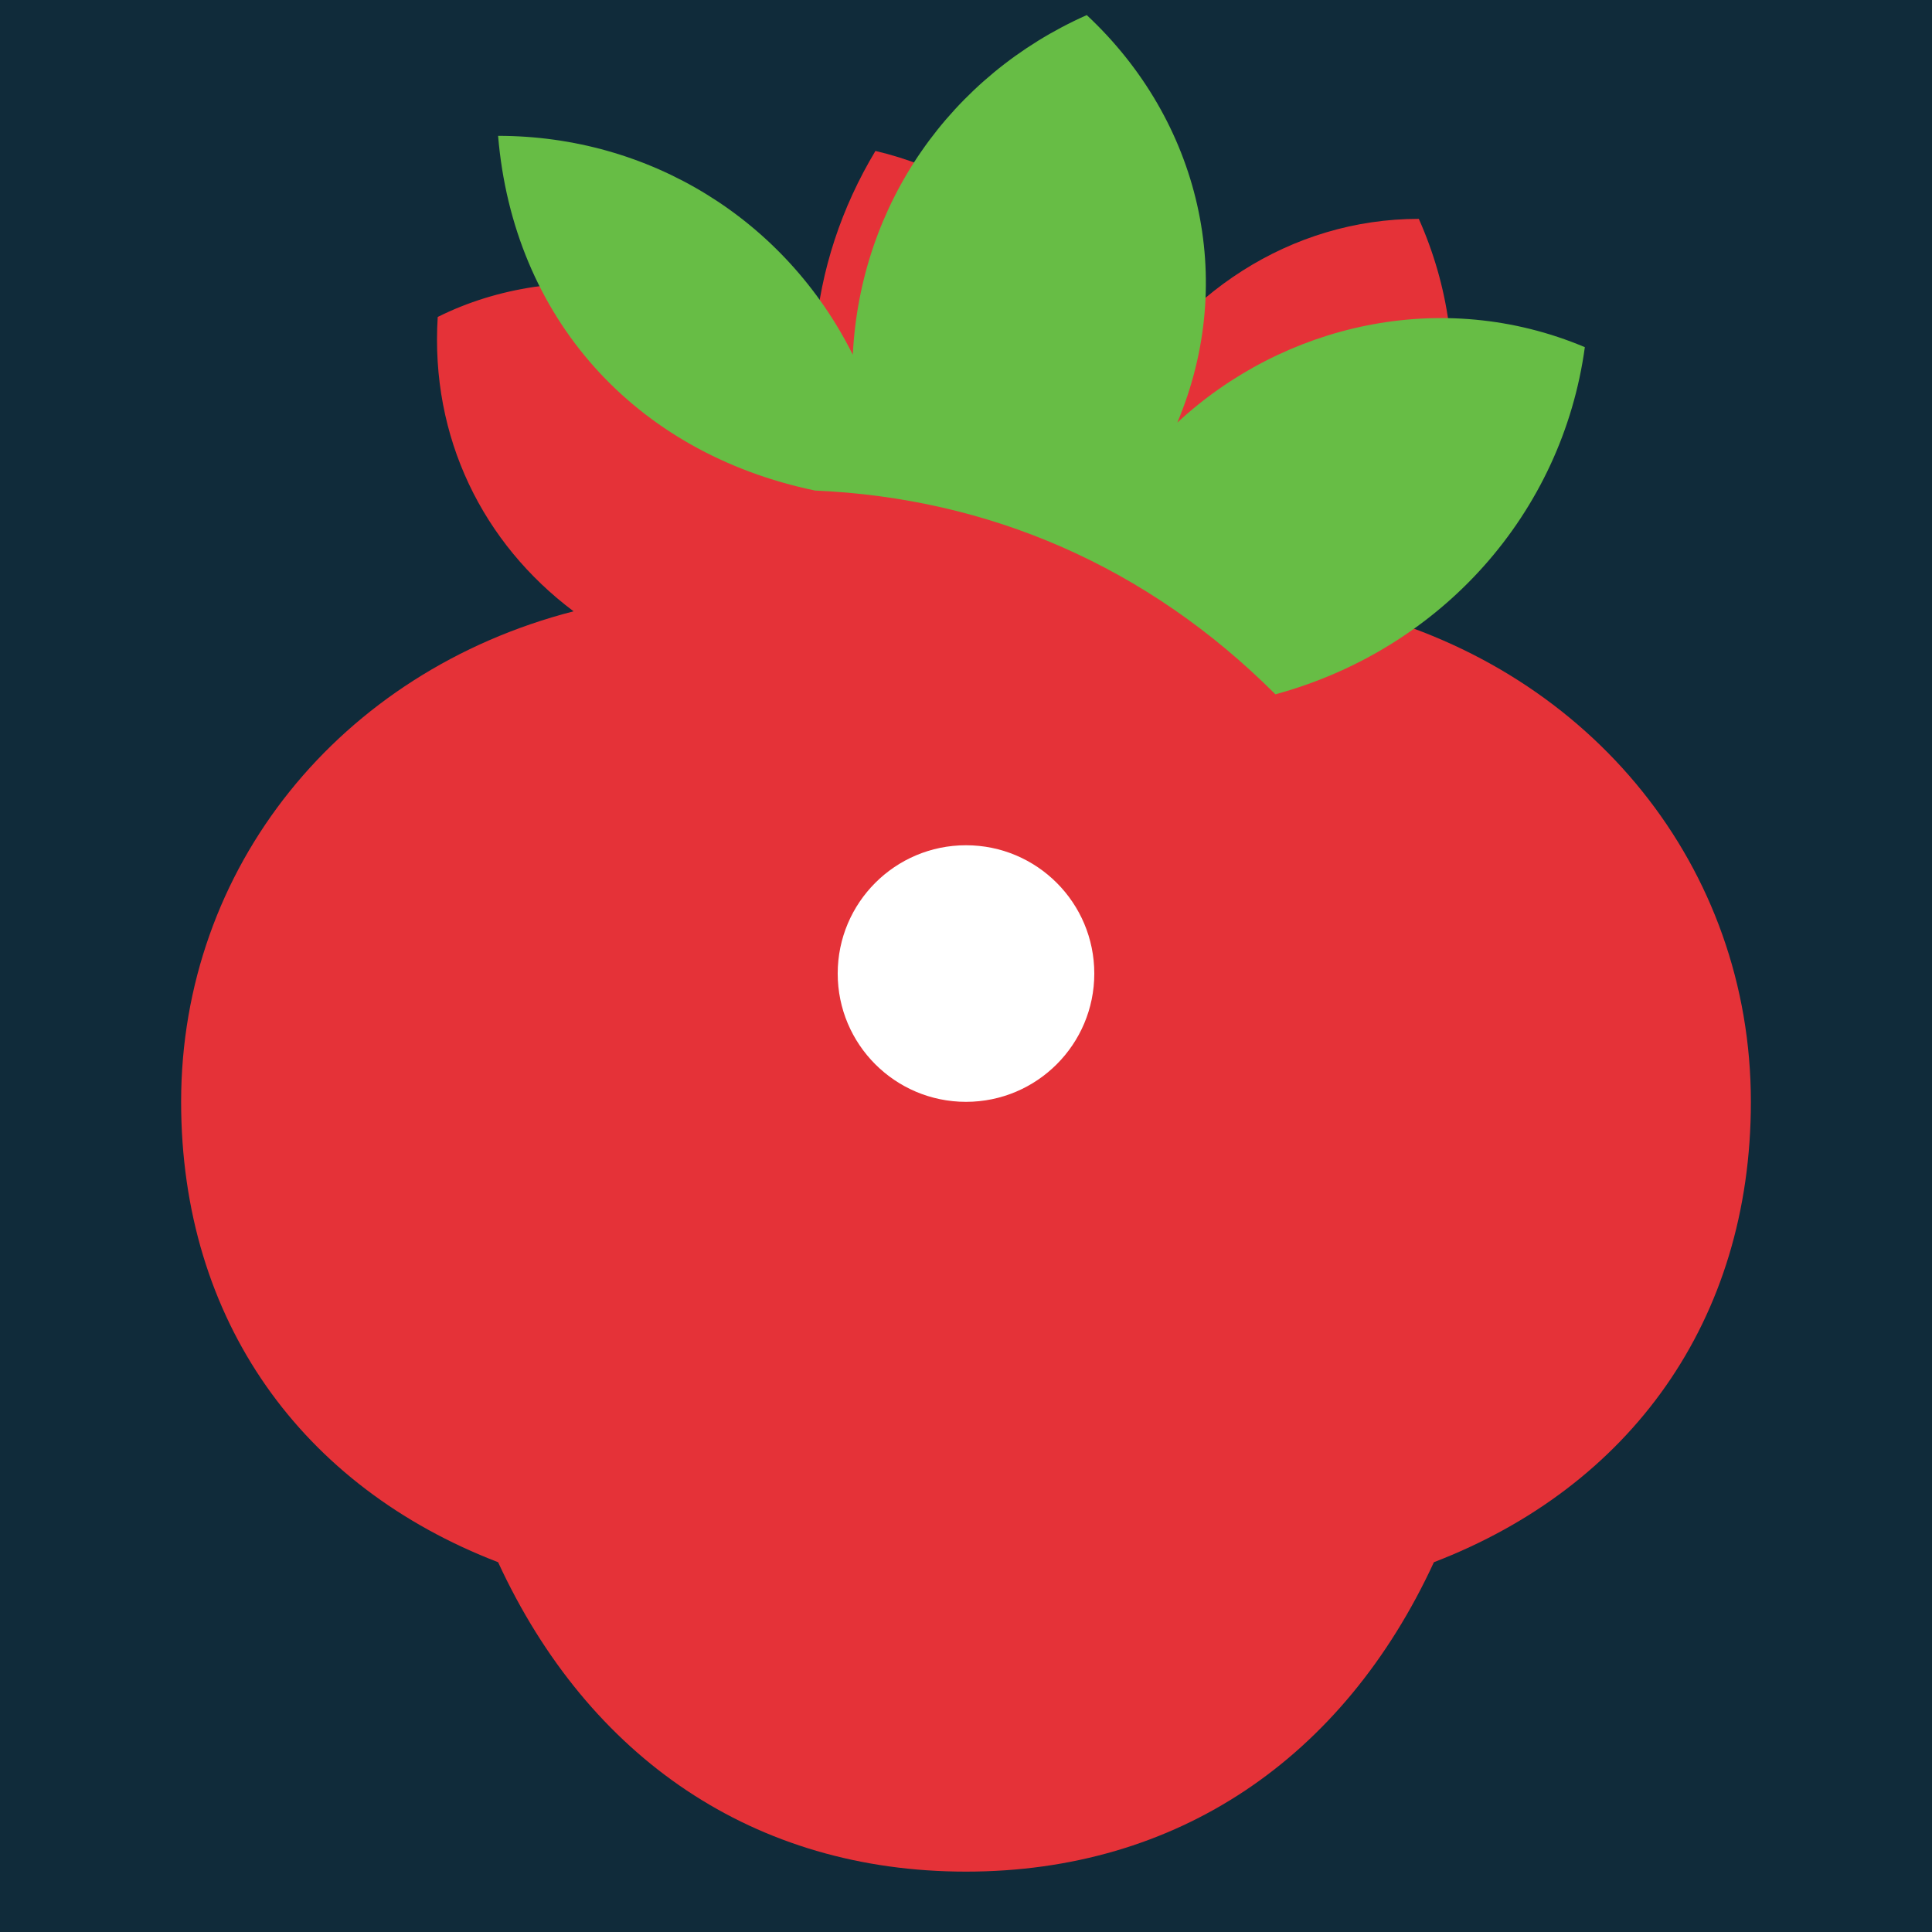
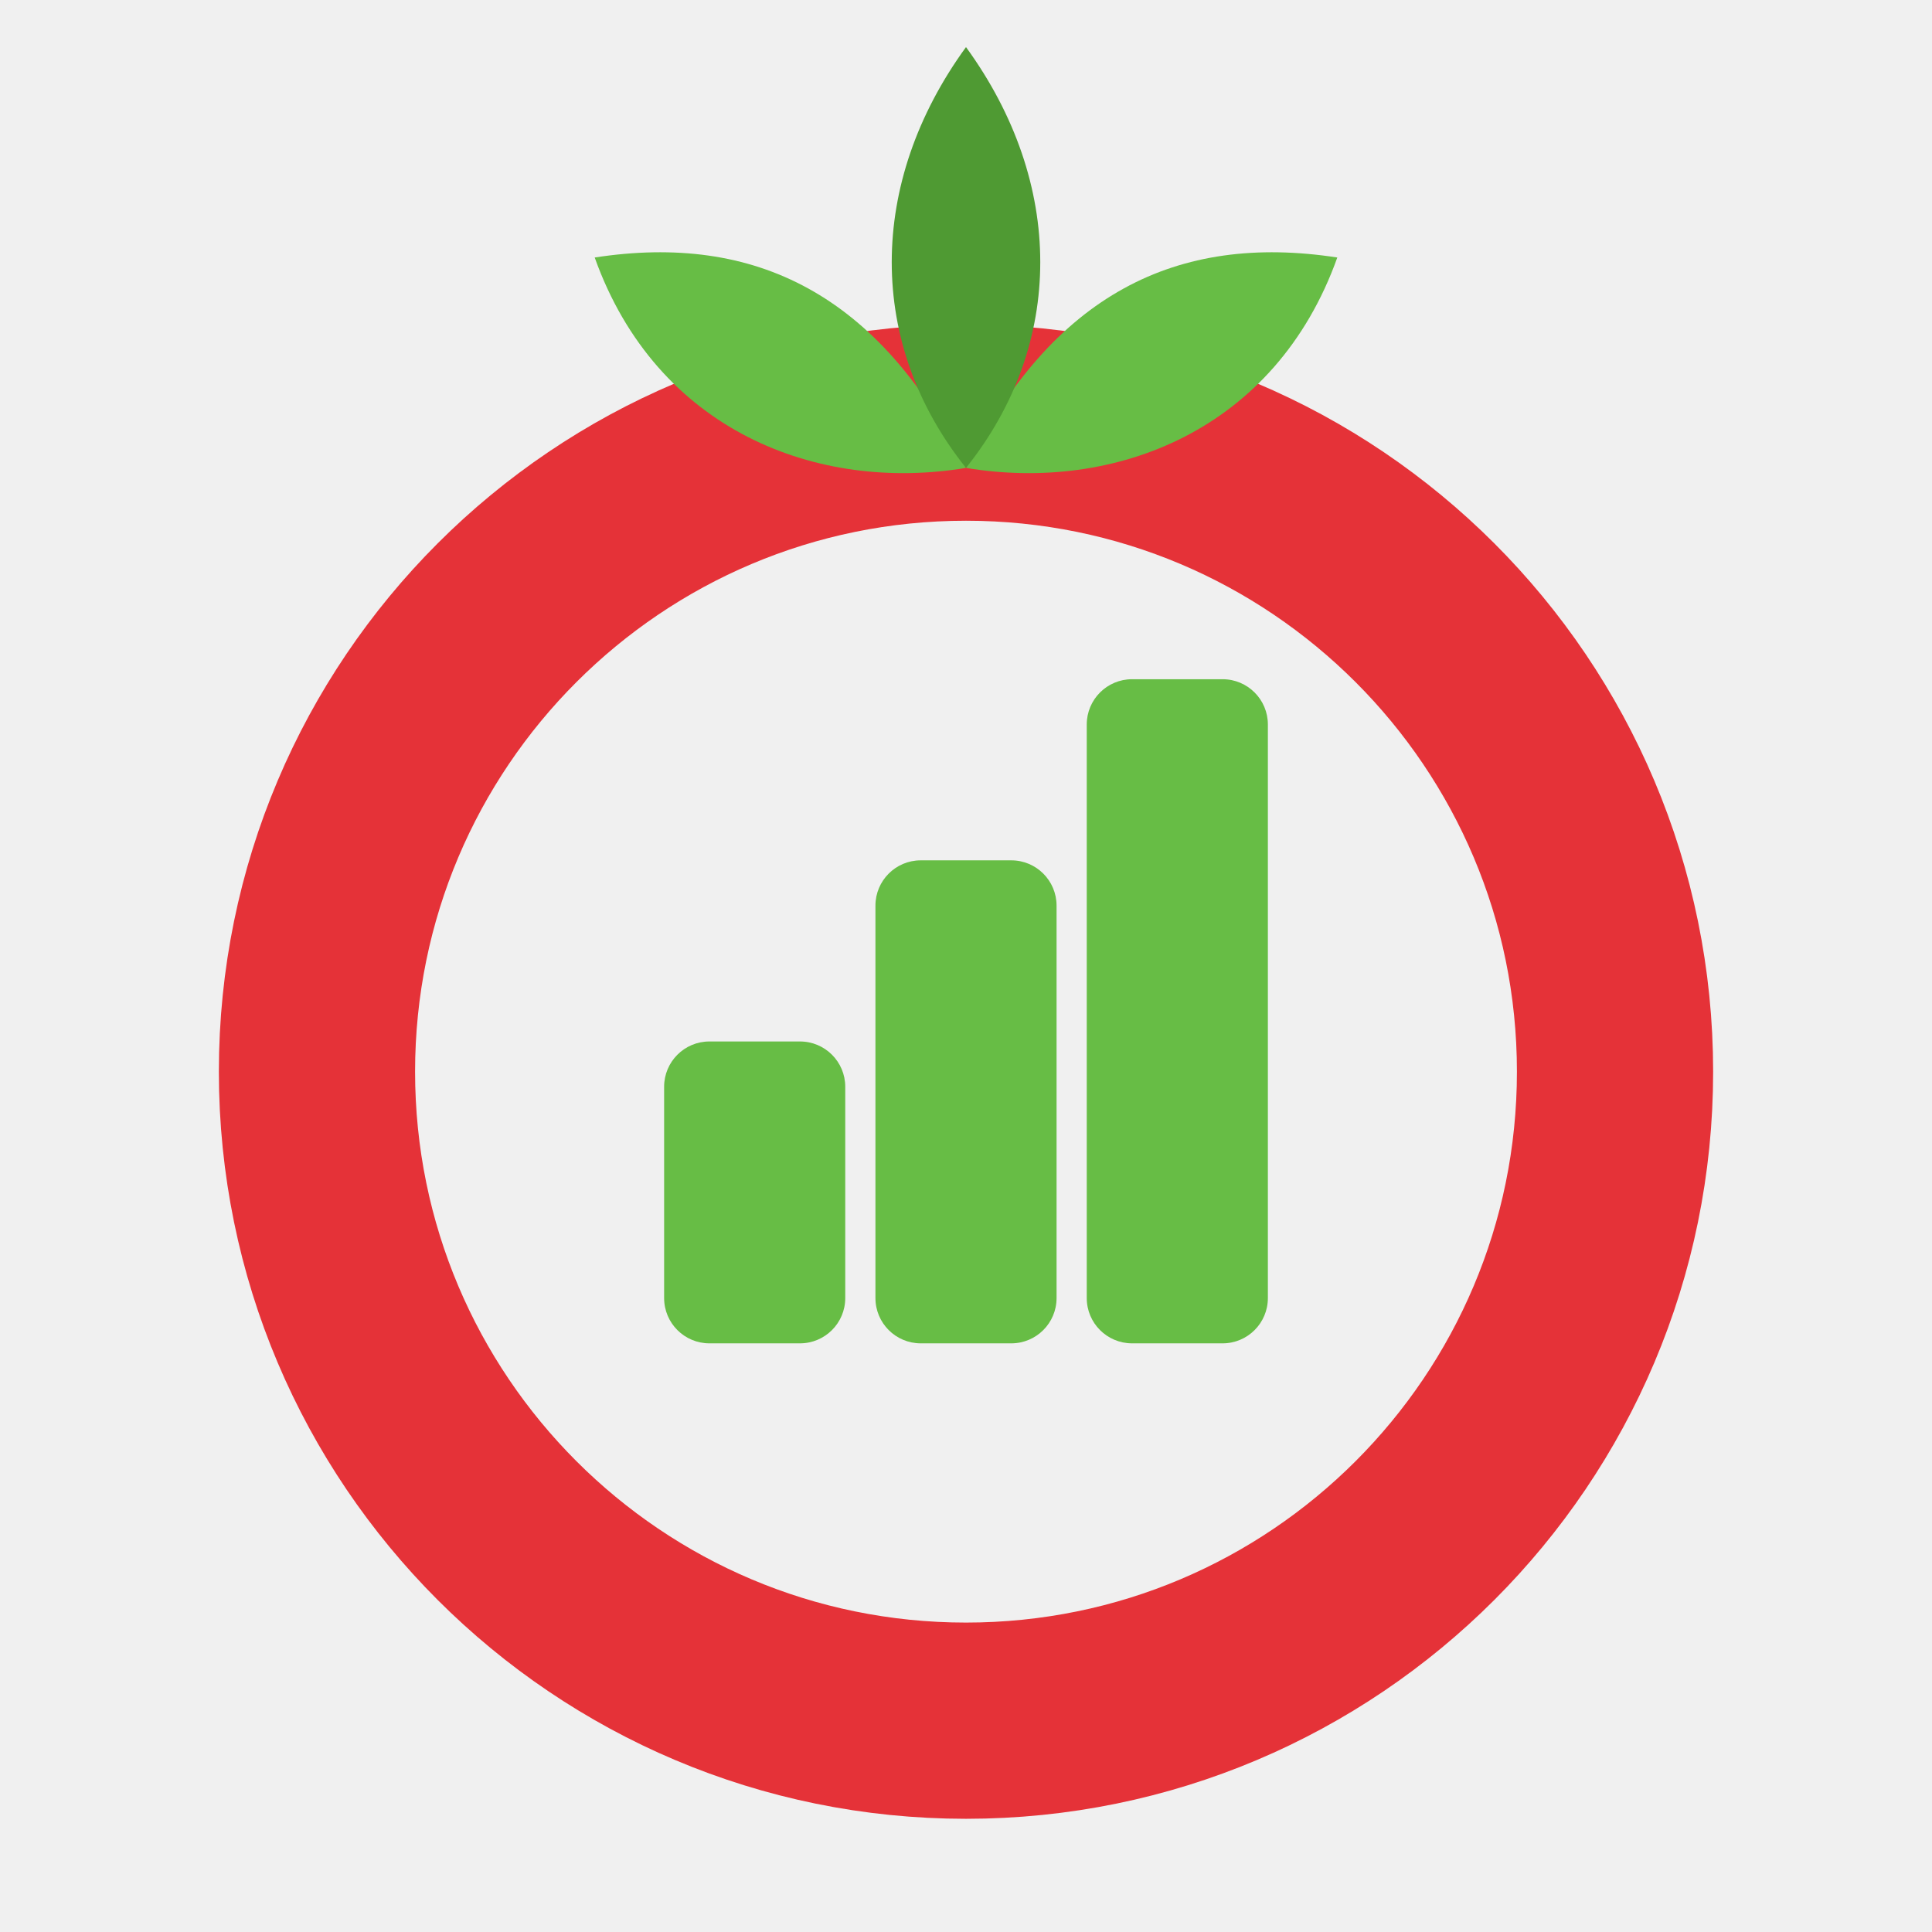
<svg xmlns="http://www.w3.org/2000/svg" width="256" height="256" viewBox="0 0 256 256">
-   <rect width="256" height="256" fill="#102b3a" />
-   <path d="M112 72c-7-19-5-37 4-52 17 4 29 17 32 34 8-15 23-25 40-25 8 18 5 38-8 52 31 8 52 34 52 65 0 29-16 51-42 61-12 26-34 41-62 41s-50-15-62-41c-26-10-42-32-42-61 0-31 21-57 52-65-12-9-19-23-18-39 16-8 37-5 54 6z" fill="#e53238" />
-   <path d="M108 65c-24-5-40-23-42-47 20 0 38 11 47 29 1-20 13-37 31-45 15 14 20 35 12 54 14-13 35-18 54-10-3 22-19 40-41 46-17-17-38-26-61-27z" fill="#67bd45" />
-   <path d="M128 112a17 17 0 1 0 0 34 17 17 0 0 0 0-34z" fill="#fff" />
+   <circle cx="128" cy="142" r="86" fill="none" stroke="#e53238" stroke-width="26" />
+   <rect x="88" y="138" width="24" height="40" rx="6" fill="#67bd45" />
+   <rect x="116" y="114" width="24" height="64" rx="6" fill="#67bd45" />
+   <rect x="144" y="90" width="24" height="88" rx="6" fill="#67bd45" />
+   <g transform="translate(128 62) scale(.82) translate(-128 -86)">
+     <path d="M128 86C104 90 78 80 68 52c26-4 46 6 60 34z" fill="#67bd45" />
+     <path d="M128 86C152 90 178 80 188 52c-26-4-46 6-60 34z" fill="#67bd45" />
+     <path d="M128 86C112 66 112 40 128 18c16 22 16 48 0 68z" fill="#4f9a33" />
+   </g>
</svg>
